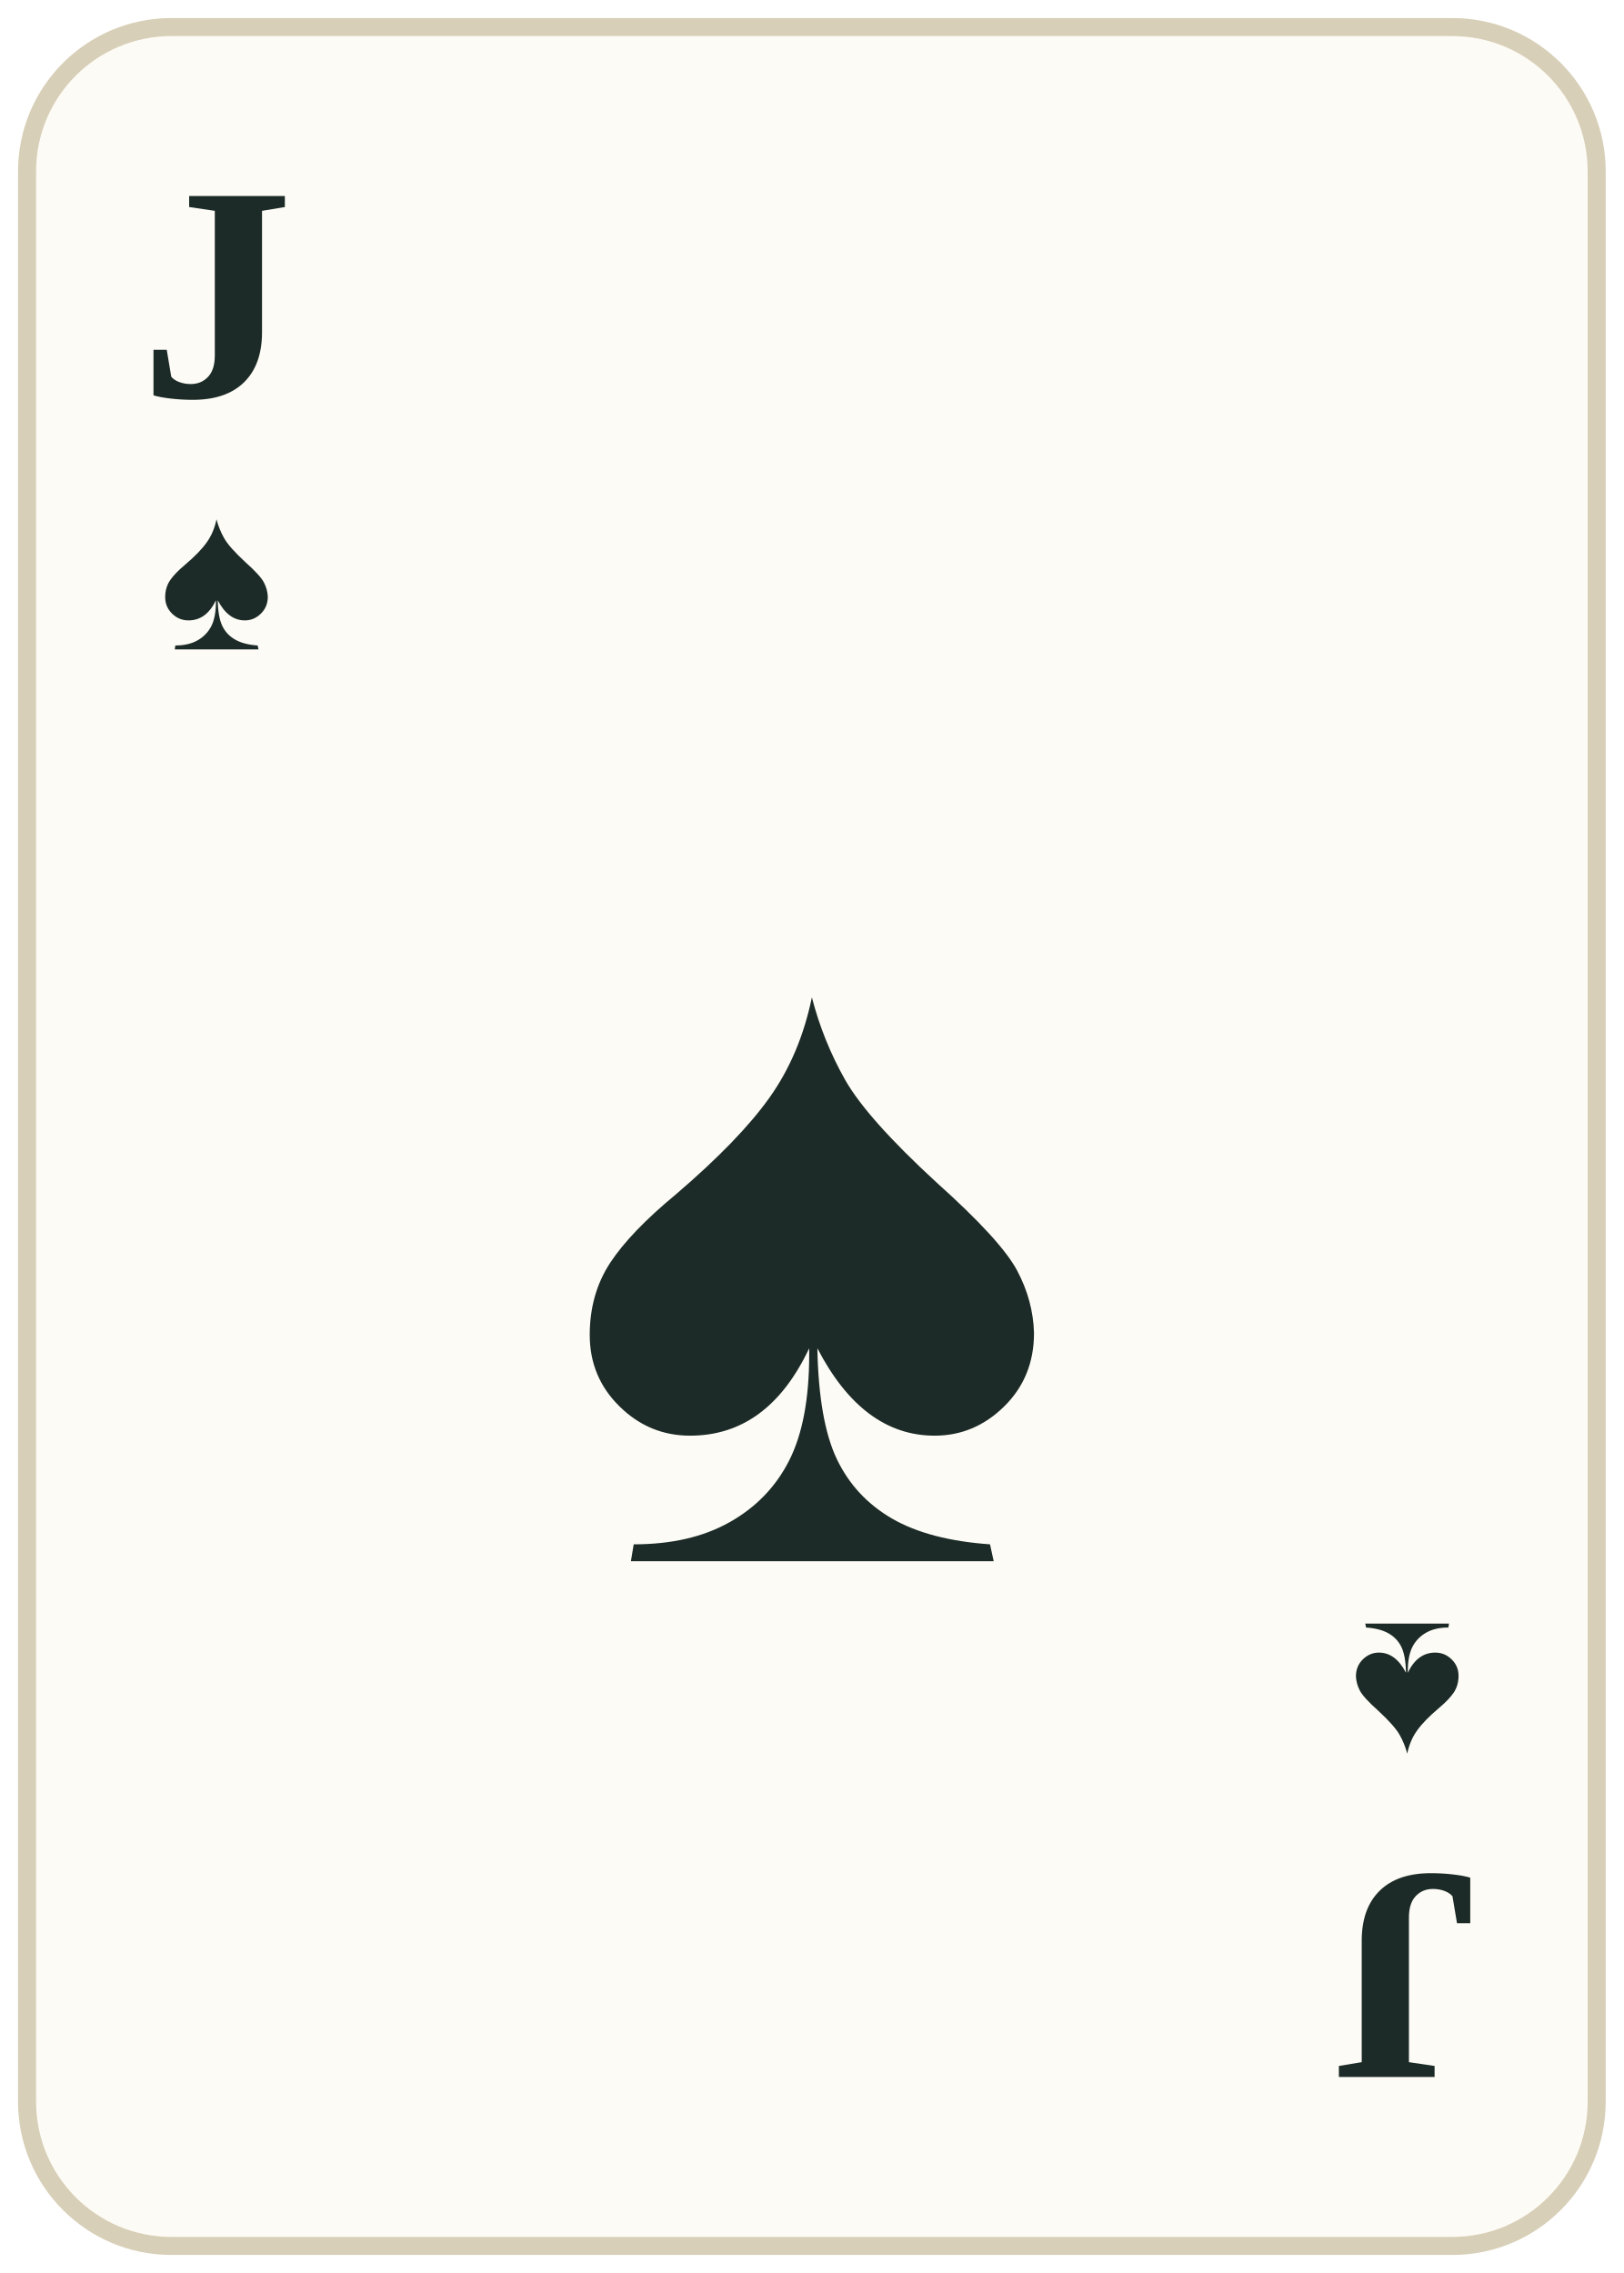
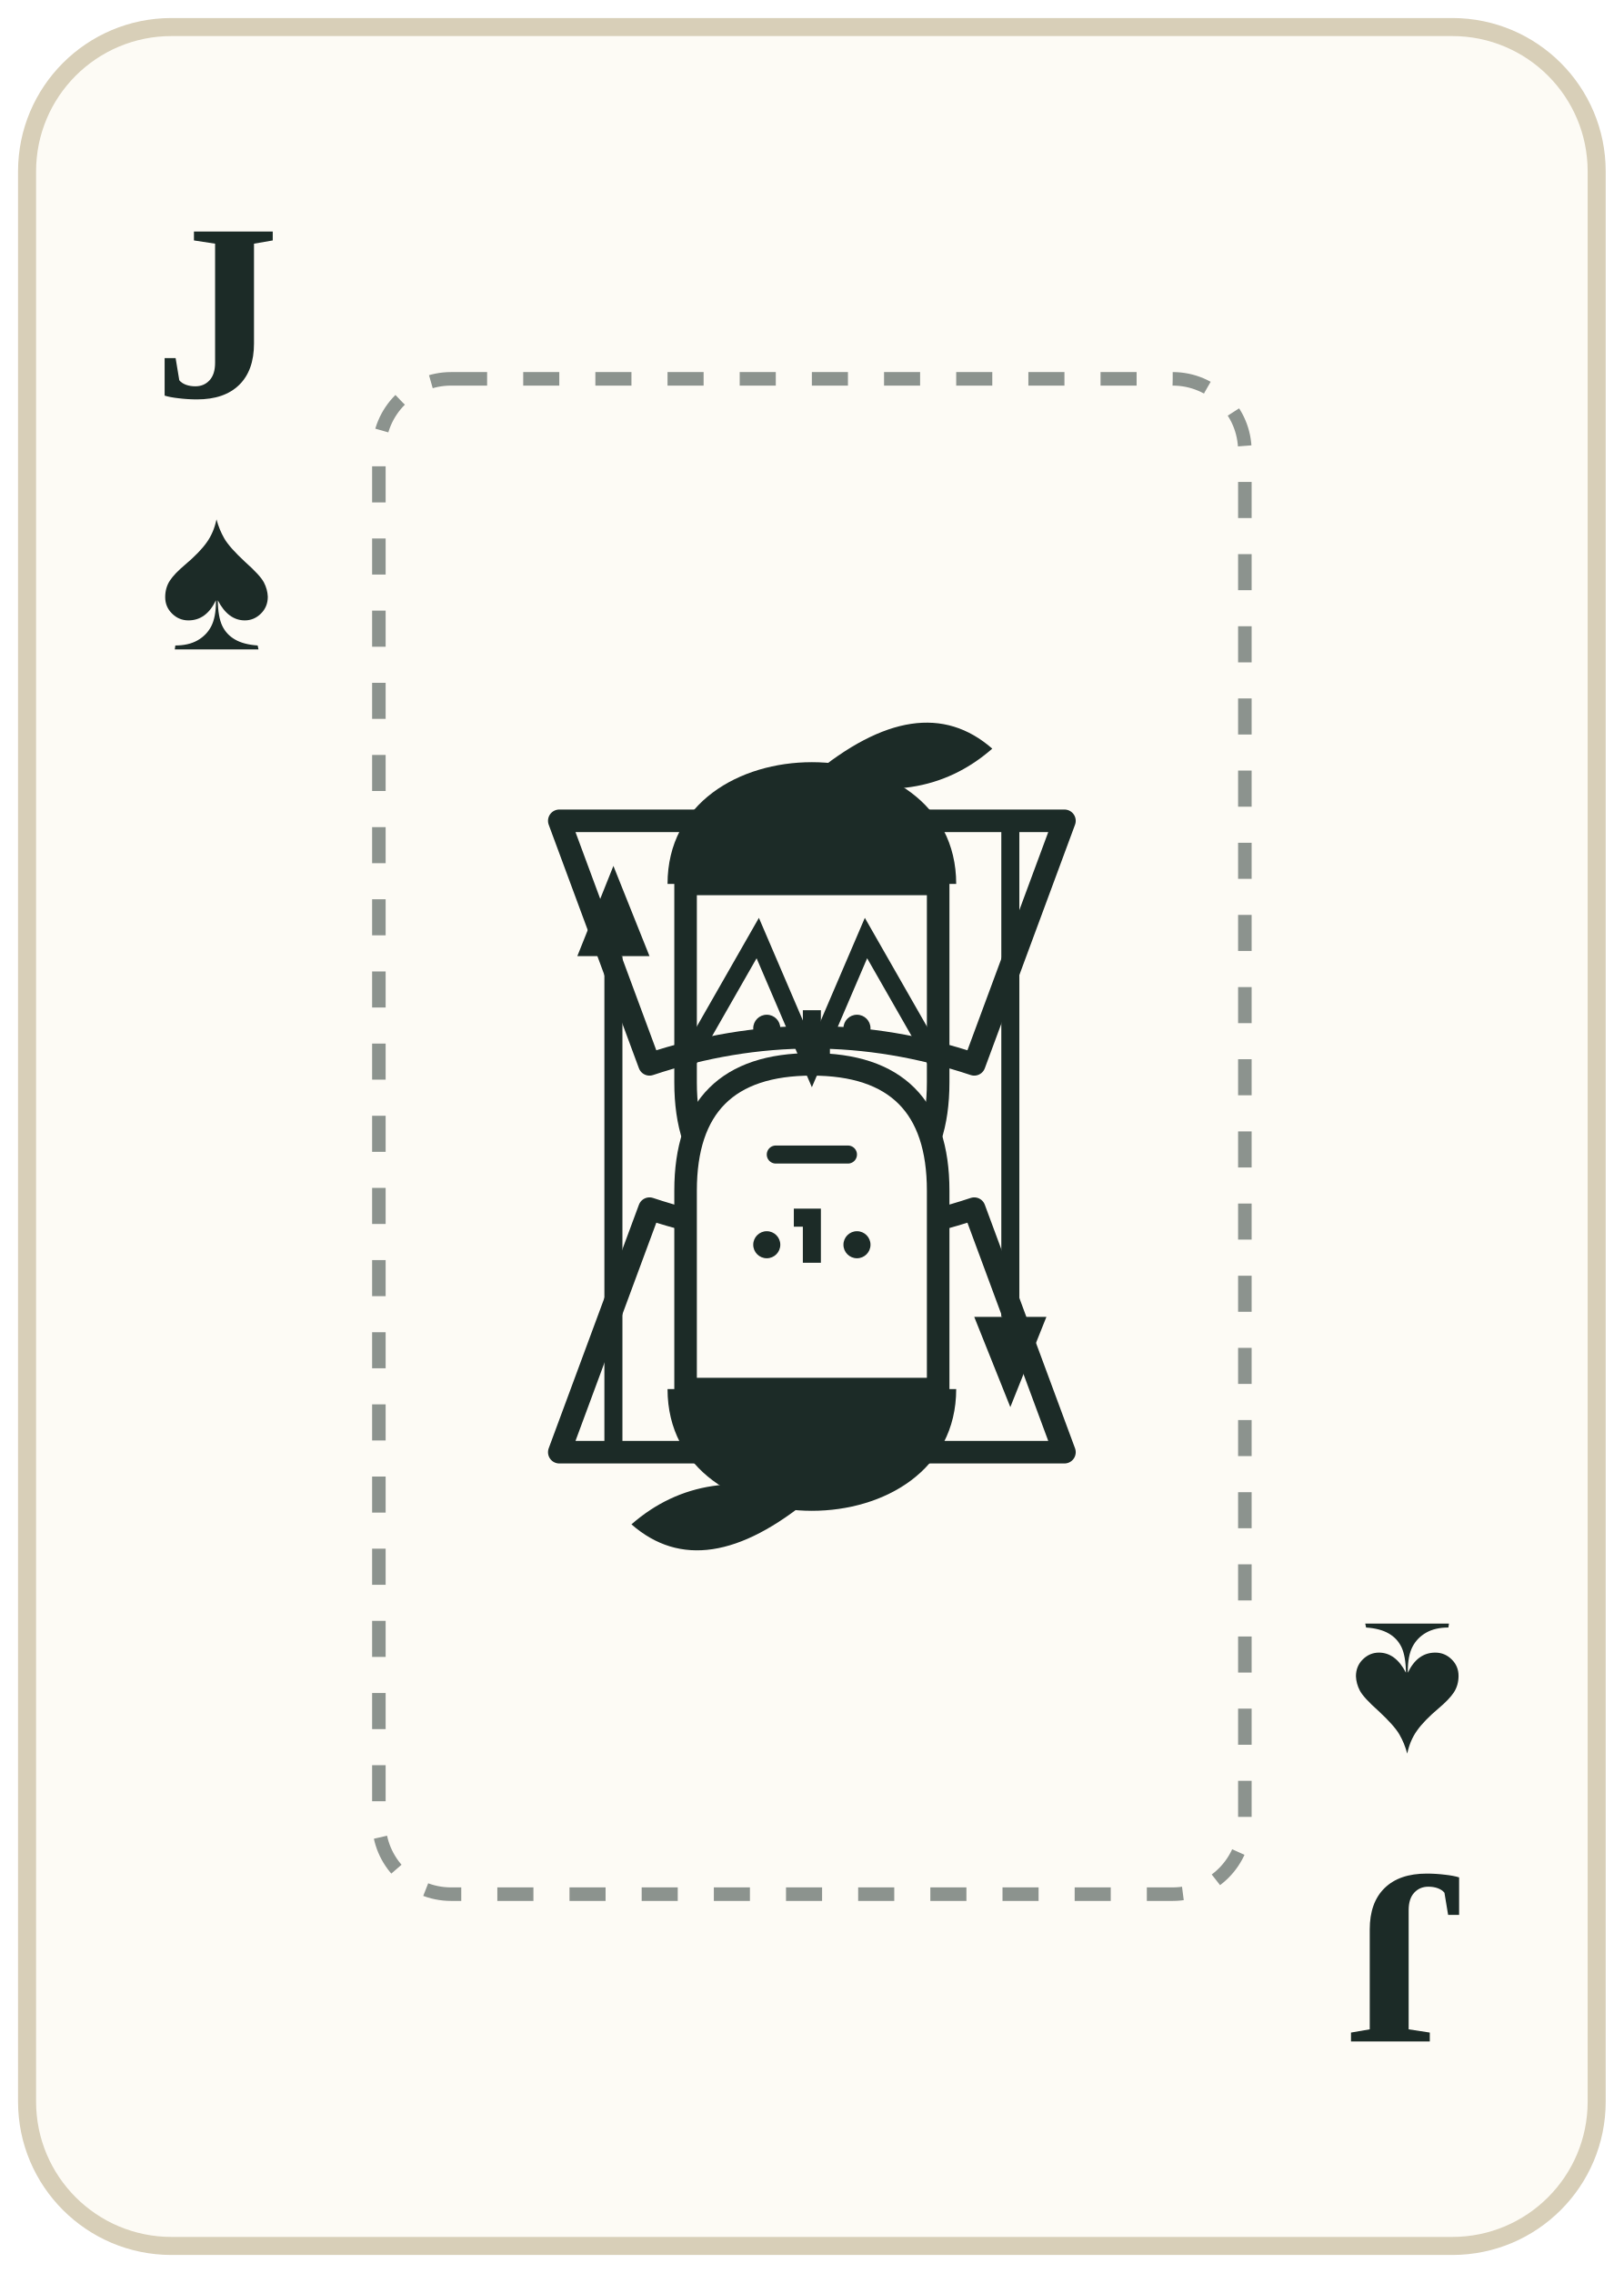
<svg xmlns="http://www.w3.org/2000/svg" viewBox="0 0 180 252" width="180" height="252">
  <rect x="3" y="3" width="174" height="246" rx="16" fill="#fdfbf5" stroke="#d8cfb8" stroke-width="2" />
  <g fill="#1c2b27" font-family="Georgia, 'Times New Roman', serif" font-weight="700">
    <g>
-       <text x="24" y="44" font-size="34" text-anchor="middle">J</text>
+       <text x="24" y="44" font-size="28" text-anchor="middle">J</text>
      <text x="24" y="72" font-size="24" text-anchor="middle">♠</text>
    </g>
    <g transform="rotate(180 90 126)">
-       <text x="24" y="44" font-size="34" text-anchor="middle">J</text>
+       <text x="24" y="44" font-size="28" text-anchor="middle">J</text>
      <text x="24" y="72" font-size="24" text-anchor="middle">♠</text>
    </g>
-     <text x="90" y="138" font-size="104" text-anchor="middle" dominant-baseline="central">♠</text>
+   </g>
+   <rect x="42" y="42" width="96" height="168" rx="8" fill="none" stroke="#1c2b27" stroke-width="1.5" stroke-dasharray="4 4" opacity="0.5" />
+   <g transform="translate(90, 126)">
+     <g>
+       <path d="M -16,-28 C -16,-46 16,-46 16,-28 Z" fill="#1c2b27" />
+       <path d="M 0,-40 Q 12,-50 20,-43 Q 12,-36 0,-40" fill="#1c2b27" />
+       <path d="M -14,-28 L 14,-28 L 14,-6 Q 14,8 0,8 Q -14,8 -14,-6 Z" fill="#fdfbf5" stroke="#1c2b27" stroke-width="2.5" stroke-linejoin="round" />
+       <circle cx="-5" cy="-12" r="1.5" fill="#1c2b27" />
+       <circle cx="5" cy="-12" r="1.5" fill="#1c2b27" />
+       <path d="M 0,-14 L 0,-9 L 2,-9" stroke="#1c2b27" stroke-width="2" fill="none" />
+       <line x1="-4" y1="-2" x2="4" y2="-2" stroke="#1c2b27" stroke-width="2" stroke-linecap="round" />
+       <path d="M -28,35 L -18,8 Q 0,14 18,8 L 28,35 Z" fill="none" stroke="#1c2b27" stroke-width="2.5" stroke-linejoin="round" />
+       <path d="M -14,8 L -6,22 L 0,8 L 6,22 L 14,8" stroke="#1c2b27" stroke-width="2" fill="none" />
+       <line x1="-22" y1="-20" x2="-22" y2="35" stroke="#1c2b27" stroke-width="2" />
+       <path d="M -26,-20 L -22,-30 L -18,-20 Z" fill="#1c2b27" />
+     </g>
+     <g transform="rotate(180)">
+       <path d="M -16,-28 C -16,-46 16,-46 16,-28 Z" fill="#1c2b27" />
+       <path d="M 0,-40 Q 12,-50 20,-43 Q 12,-36 0,-40" fill="#1c2b27" />
+       <path d="M -14,-28 L 14,-28 L 14,-6 Q 14,8 0,8 Q -14,8 -14,-6 Z" fill="#fdfbf5" stroke="#1c2b27" stroke-width="2.5" stroke-linejoin="round" />
+       <circle cx="-5" cy="-12" r="1.5" fill="#1c2b27" />
+       <circle cx="5" cy="-12" r="1.5" fill="#1c2b27" />
+       <path d="M 0,-14 L 0,-9 L 2,-9" stroke="#1c2b27" stroke-width="2" fill="none" />
+       <line x1="-4" y1="-2" x2="4" y2="-2" stroke="#1c2b27" stroke-width="2" stroke-linecap="round" />
+       <path d="M -28,35 L -18,8 Q 0,14 18,8 L 28,35 Z" fill="none" stroke="#1c2b27" stroke-width="2.5" stroke-linejoin="round" />
+       <path d="M -14,8 L -6,22 L 0,8 L 6,22 L 14,8" stroke="#1c2b27" stroke-width="2" fill="none" />
+       <line x1="-22" y1="-20" x2="-22" y2="35" stroke="#1c2b27" stroke-width="2" />
+       <path d="M -26,-20 L -22,-30 L -18,-20 Z" fill="#1c2b27" />
+     </g>
  </g>
</svg>
